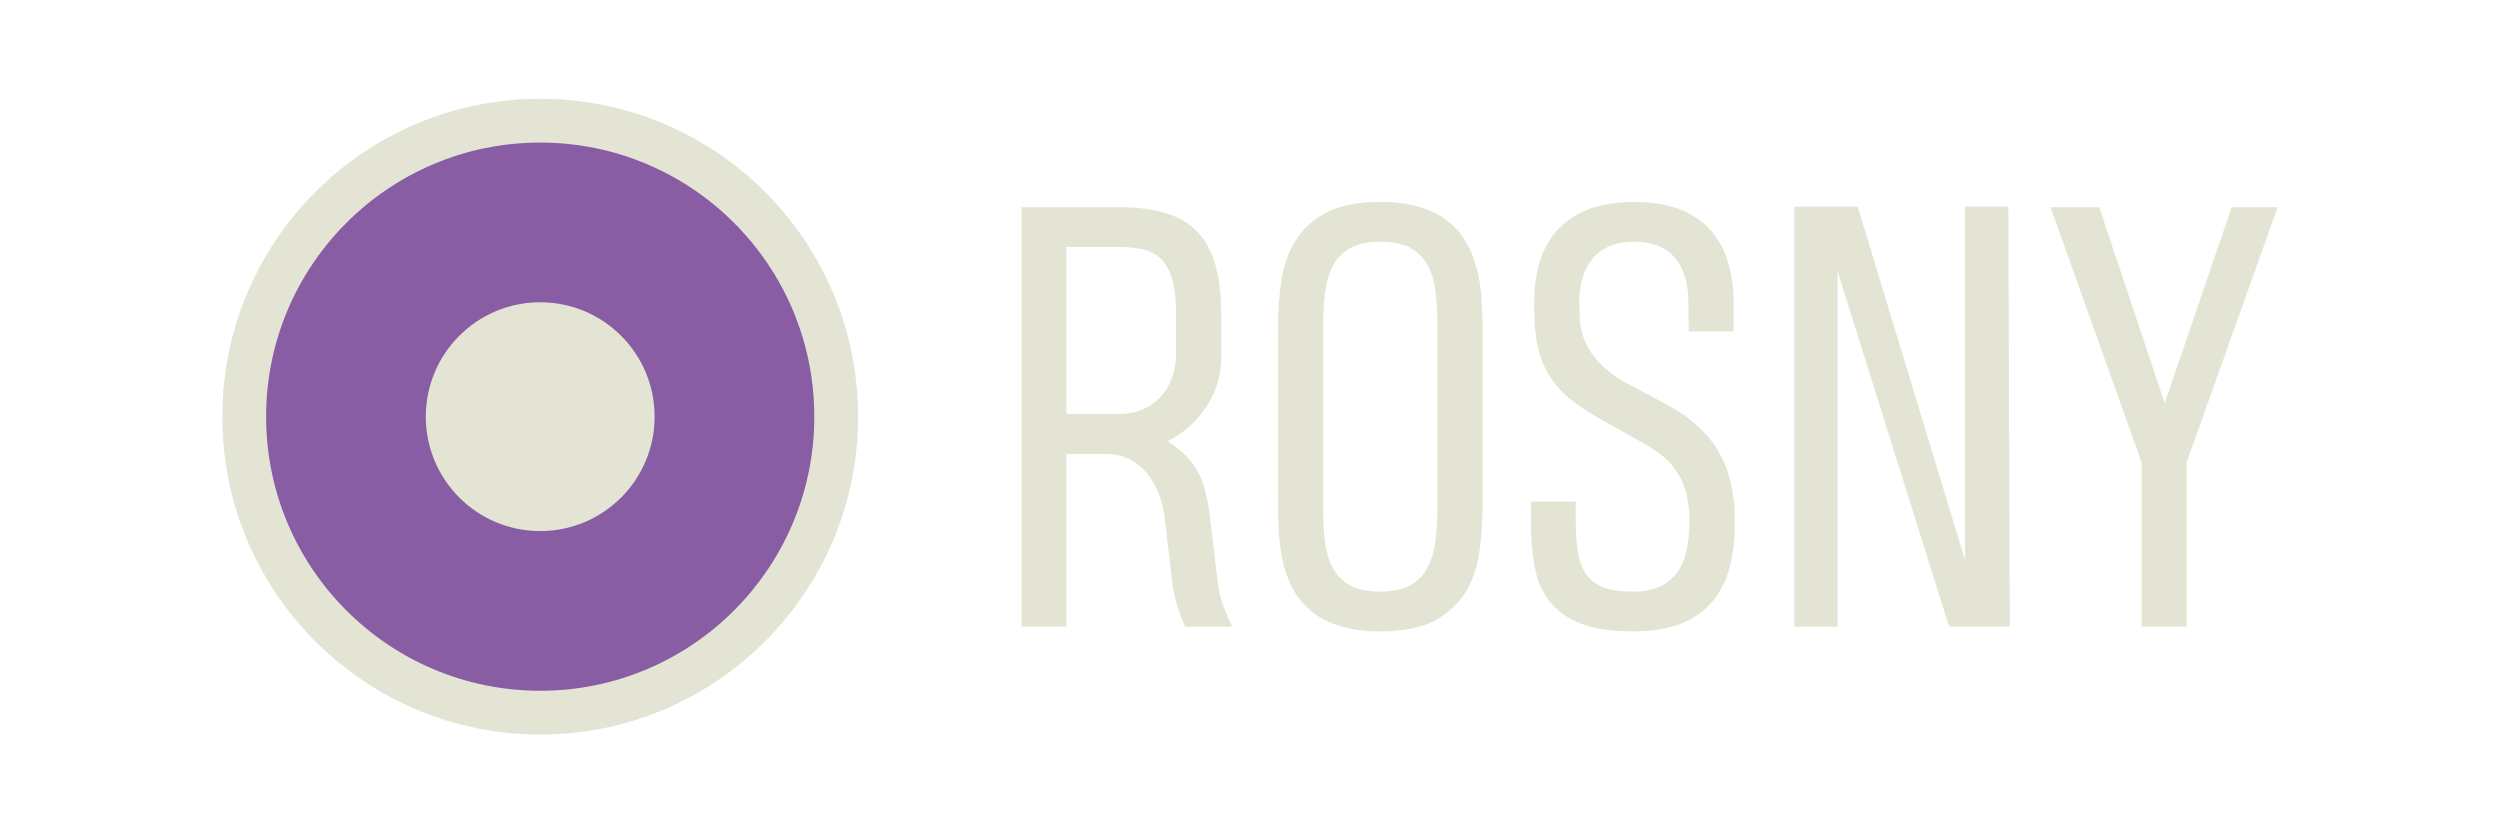
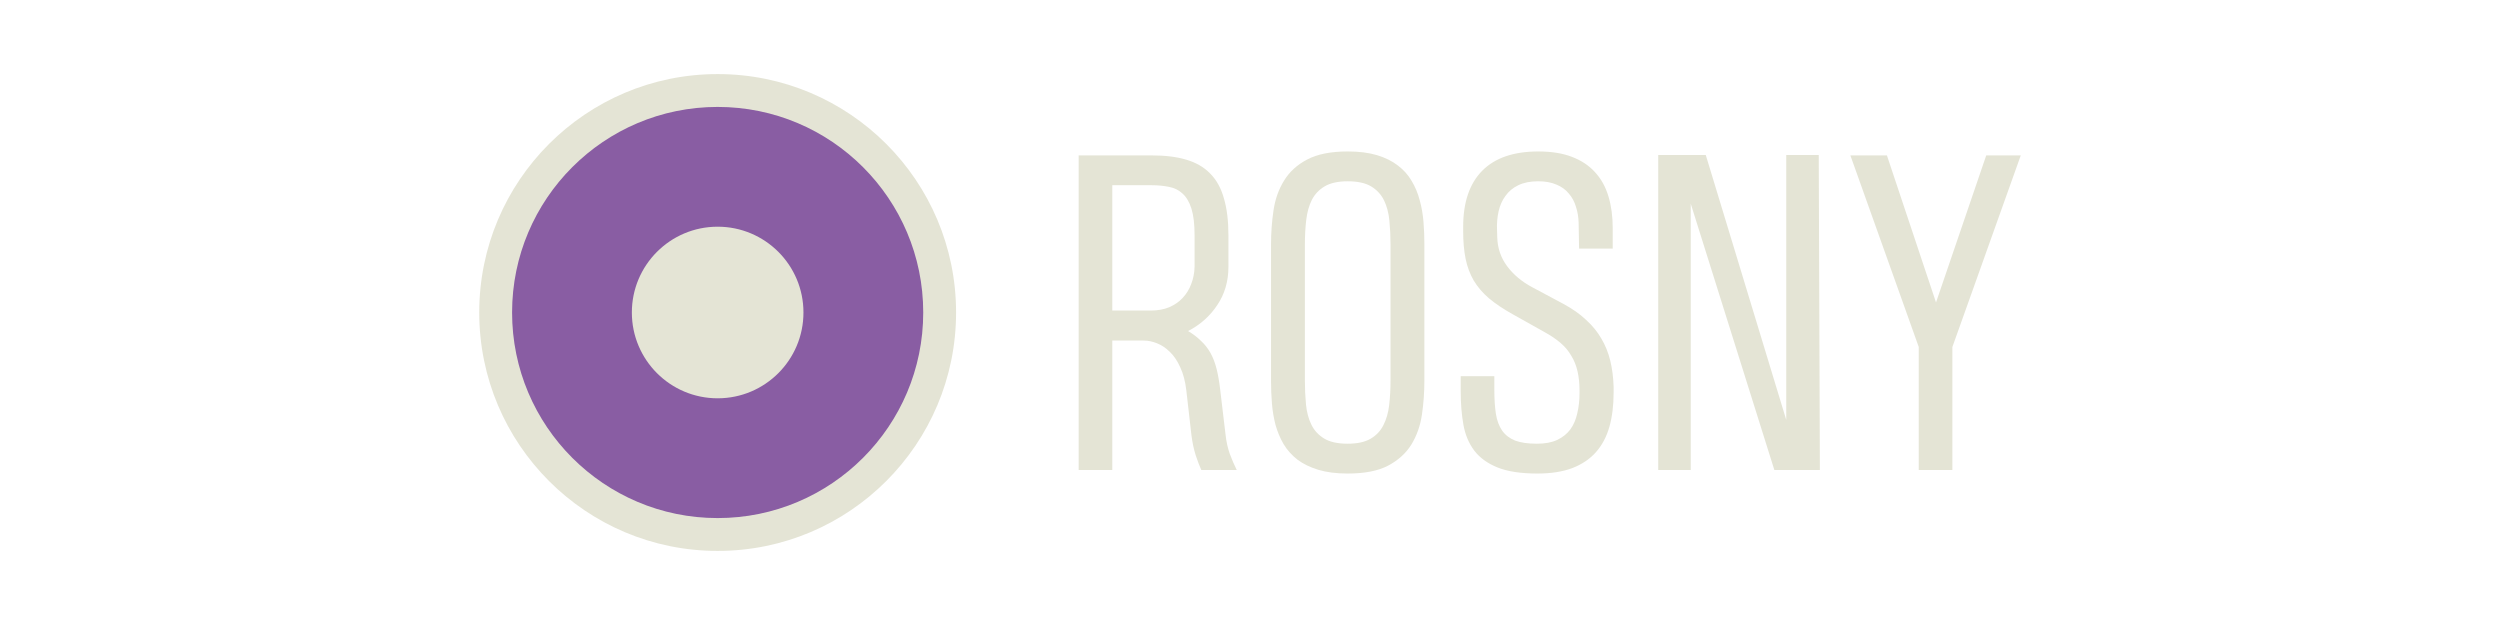
- <svg xmlns="http://www.w3.org/2000/svg" width="300mm" height="100mm" viewBox="0 0 300 100" version="1.1" id="svg5">
+ <svg xmlns="http://www.w3.org/2000/svg" width="400mm" height="100mm" viewBox="0 0 400 100" version="1.1" id="svg5">
  <defs id="defs2" />
  <g id="layer1" style="display:inline">
-     <circle style="fill:#e4e4d5;fill-opacity:1;fill-rule:evenodd;stroke-width:0.217;stroke-opacity:0.745" id="path861" cx="64.825" cy="50" r="38.147" />
-     <circle style="fill:#895da3;fill-opacity:1;fill-rule:evenodd;stroke-width:0.198;stroke-opacity:0.745" id="path1151" cx="64.825" cy="50" r="32.892" />
-     <circle style="fill:#e4e4d5;fill-opacity:1;fill-rule:evenodd;stroke-width:0.268;stroke-opacity:0.745" id="path1357" cx="64.825" cy="50" r="13.728" />
-     <g aria-label="ROSNY" transform="matrix(1.040423,0,0,0.9611473,-1.4022002e-6,-2.604626e-6)" id="text1970" style="font-weight:500;font-size:70.613px;line-height:1.25;font-family:'Heading Pro';-inkscape-font-specification:'Heading Pro, Medium';fill:#e4e4d5;stroke-width:1.765;fill-opacity:1">
+     <circle style="fill:#e4e4d5;fill-opacity:1;fill-rule:evenodd;stroke-width:0.217;stroke-opacity:0.745" id="path861" cx="114.825" cy="50" r="38.147" />
+     <circle style="fill:#895da3;fill-opacity:1;fill-rule:evenodd;stroke-width:0.198;stroke-opacity:0.745" id="path1151" cx="114.825" cy="50" r="32.892" />
+     <circle style="fill:#e4e4d5;fill-opacity:1;fill-rule:evenodd;stroke-width:0.268;stroke-opacity:0.745" id="path1357" cx="114.825" cy="50" r="13.728" />
+     <g aria-label="ROSNY" transform="matrix(1.040423,0,0,0.9611473,50,-2.604626e-6)" id="text1970" style="font-weight:500;font-size:70.613px;line-height:1.25;font-family:'Heading Pro';-inkscape-font-specification:'Heading Pro, Medium';fill:#e4e4d5;fill-opacity:1;stroke-width:1.765">
      <path d="M 117.823,78.242 V 25.869 h 11.24 q 3.138,0 5.344,0.724 2.241,0.724 3.655,2.31 1.448,1.586 2.103,4.137 0.69,2.517 0.69,6.172 v 5.206 q 0,3.62 -1.724,6.379 -1.689,2.758 -4.482,4.31 1.172,0.759 2,1.655 0.862,0.862 1.448,2 0.586,1.138 0.931,2.62 0.345,1.483 0.552,3.413 l 0.828,7.516 q 0.172,1.758 0.655,3.241 0.517,1.483 1.069,2.689 h -5.448 q -0.379,-0.896 -0.862,-2.448 -0.448,-1.552 -0.655,-3.344 l -0.793,-7.516 q -0.241,-2.207 -0.931,-3.793 -0.655,-1.586 -1.586,-2.551 -0.931,-1 -2,-1.448 -1.034,-0.448 -2,-0.448 h -4.862 v 21.549 z m 17.826,-39.064 q 0,-2.793 -0.483,-4.448 -0.483,-1.655 -1.379,-2.517 -0.862,-0.862 -2.069,-1.103 -1.207,-0.276 -2.655,-0.276 h -6.068 v 20.86 h 5.965 q 1.552,0 2.793,-0.552 1.241,-0.586 2.069,-1.552 0.862,-1 1.31,-2.31 0.483,-1.345 0.517,-2.862 z" id="path826" style="fill:#e4e4d5;fill-opacity:1" />
      <path d="m 147.406,40.695 q 0,-2.896 0.379,-5.655 0.379,-2.793 1.621,-4.965 1.241,-2.207 3.551,-3.517 2.345,-1.345 6.241,-1.345 2.62,0 4.517,0.621 1.896,0.621 3.207,1.724 1.31,1.069 2.103,2.551 0.827,1.483 1.241,3.207 0.448,1.724 0.586,3.62 0.138,1.862 0.138,3.724 v 22.687 q 0,2.896 -0.379,5.689 -0.379,2.758 -1.621,4.965 -1.241,2.172 -3.586,3.517 -2.31,1.31 -6.206,1.31 -2.62,0 -4.517,-0.621 -1.896,-0.621 -3.207,-1.689 -1.31,-1.103 -2.138,-2.586 -0.793,-1.483 -1.241,-3.207 -0.414,-1.724 -0.552,-3.586 -0.138,-1.862 -0.138,-3.758 z m 11.792,-10.516 q -2.207,0 -3.517,0.827 -1.31,0.827 -2,2.276 -0.655,1.414 -0.862,3.344 -0.207,1.896 -0.207,4.103 v 22.618 q 0,2.069 0.172,4 0.172,1.896 0.827,3.344 0.655,1.448 1.965,2.31 1.31,0.862 3.62,0.862 2.207,0 3.517,-0.827 1.31,-0.827 1.965,-2.241 0.69,-1.448 0.896,-3.344 0.207,-1.931 0.207,-4.137 V 40.695 q 0,-2.069 -0.172,-3.965 -0.172,-1.931 -0.827,-3.379 -0.655,-1.448 -1.965,-2.31 -1.31,-0.862 -3.62,-0.862 z" id="path828" style="fill:#e4e4d5;fill-opacity:1" />
      <path d="m 200.09,65.382 q 0,3.172 -0.655,5.689 -0.655,2.482 -2.069,4.206 -1.414,1.724 -3.655,2.655 -2.207,0.896 -5.344,0.896 -3.793,0 -6.103,-1 -2.31,-1 -3.586,-2.793 -1.276,-1.827 -1.689,-4.344 -0.414,-2.517 -0.414,-5.551 v -2.517 h 5.172 v 2.31 q 0,2.276 0.241,3.965 0.241,1.655 0.965,2.793 0.724,1.103 2,1.655 1.276,0.517 3.344,0.517 1.862,0 3.103,-0.621 1.276,-0.655 2.034,-1.758 0.759,-1.138 1.069,-2.689 0.345,-1.552 0.345,-3.379 v -0.345 q 0,-1.827 -0.31,-3.275 -0.31,-1.448 -0.965,-2.586 -0.621,-1.172 -1.621,-2.103 -1,-0.931 -2.379,-1.758 l -4.999,-3.034 q -2.172,-1.31 -3.655,-2.655 -1.448,-1.345 -2.345,-2.965 -0.862,-1.621 -1.241,-3.586 -0.379,-2 -0.379,-4.62 v -0.724 q 0,-6.137 2.931,-9.344 2.931,-3.207 8.62,-3.207 3.034,0 5.172,0.896 2.172,0.896 3.551,2.551 1.414,1.655 2.069,4.034 0.655,2.345 0.655,5.275 v 3.413 h -5.172 l -0.069,-4.275 q -0.035,-1.448 -0.414,-2.689 -0.345,-1.276 -1.103,-2.207 -0.724,-0.965 -1.896,-1.483 -1.172,-0.552 -2.827,-0.552 -1.793,0 -3.034,0.655 -1.207,0.621 -1.965,1.758 -0.759,1.103 -1.069,2.586 -0.31,1.483 -0.241,3.138 l 0.035,1.207 q 0.069,2.689 1.517,4.793 1.448,2.103 3.827,3.482 l 4.827,2.793 q 2.069,1.207 3.482,2.655 1.448,1.414 2.345,3.103 0.931,1.689 1.379,3.689 0.448,2 0.517,4.344 z" id="path830" style="fill:#e4e4d5;fill-opacity:1" />
      <path d="m 206.951,78.242 v -52.442 h 7.31 L 226.638,69.898 V 25.8 h 4.999 l 0.172,52.442 h -6.999 l -12.861,-44.34 v 44.34 z" id="path832" style="fill:#e4e4d5;fill-opacity:1" />
      <path d="m 252.187,57.762 v 20.48 h -5.172 V 57.762 L 236.499,25.869 h 5.62 l 7.551,24.48 7.723,-24.48 h 5.31 z" id="path834" style="fill:#e4e4d5;fill-opacity:1" />
    </g>
  </g>
</svg>
